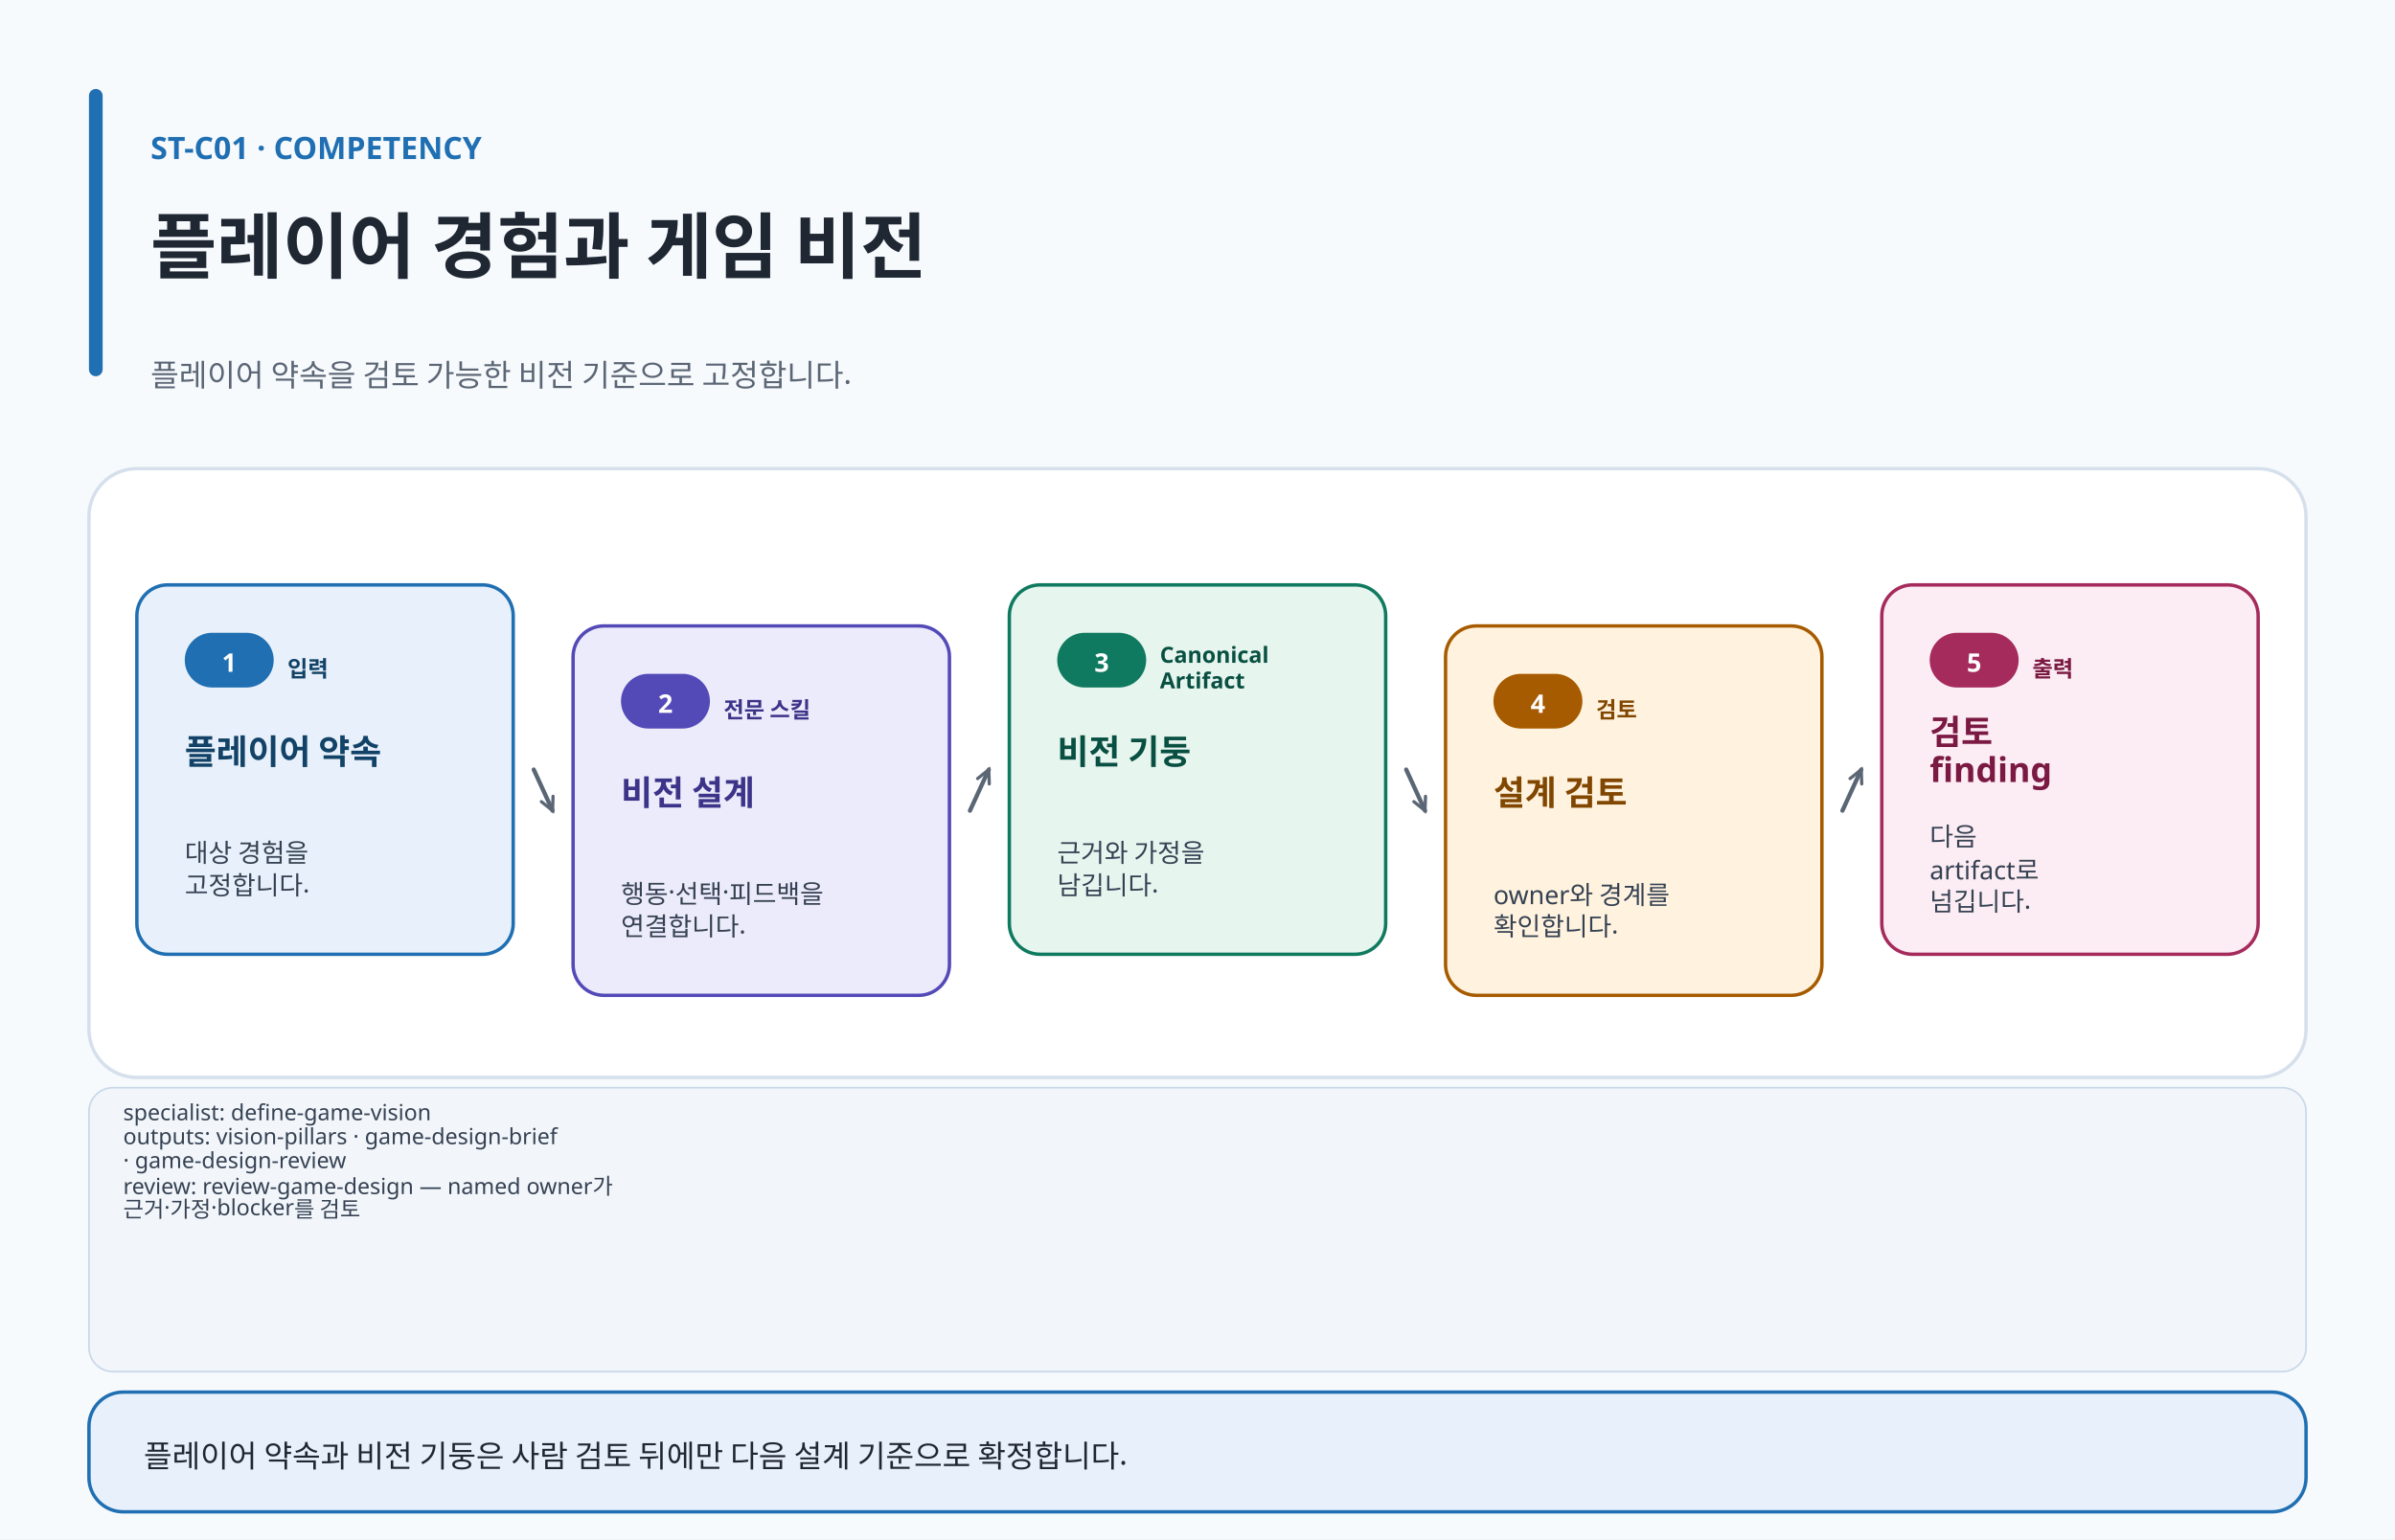
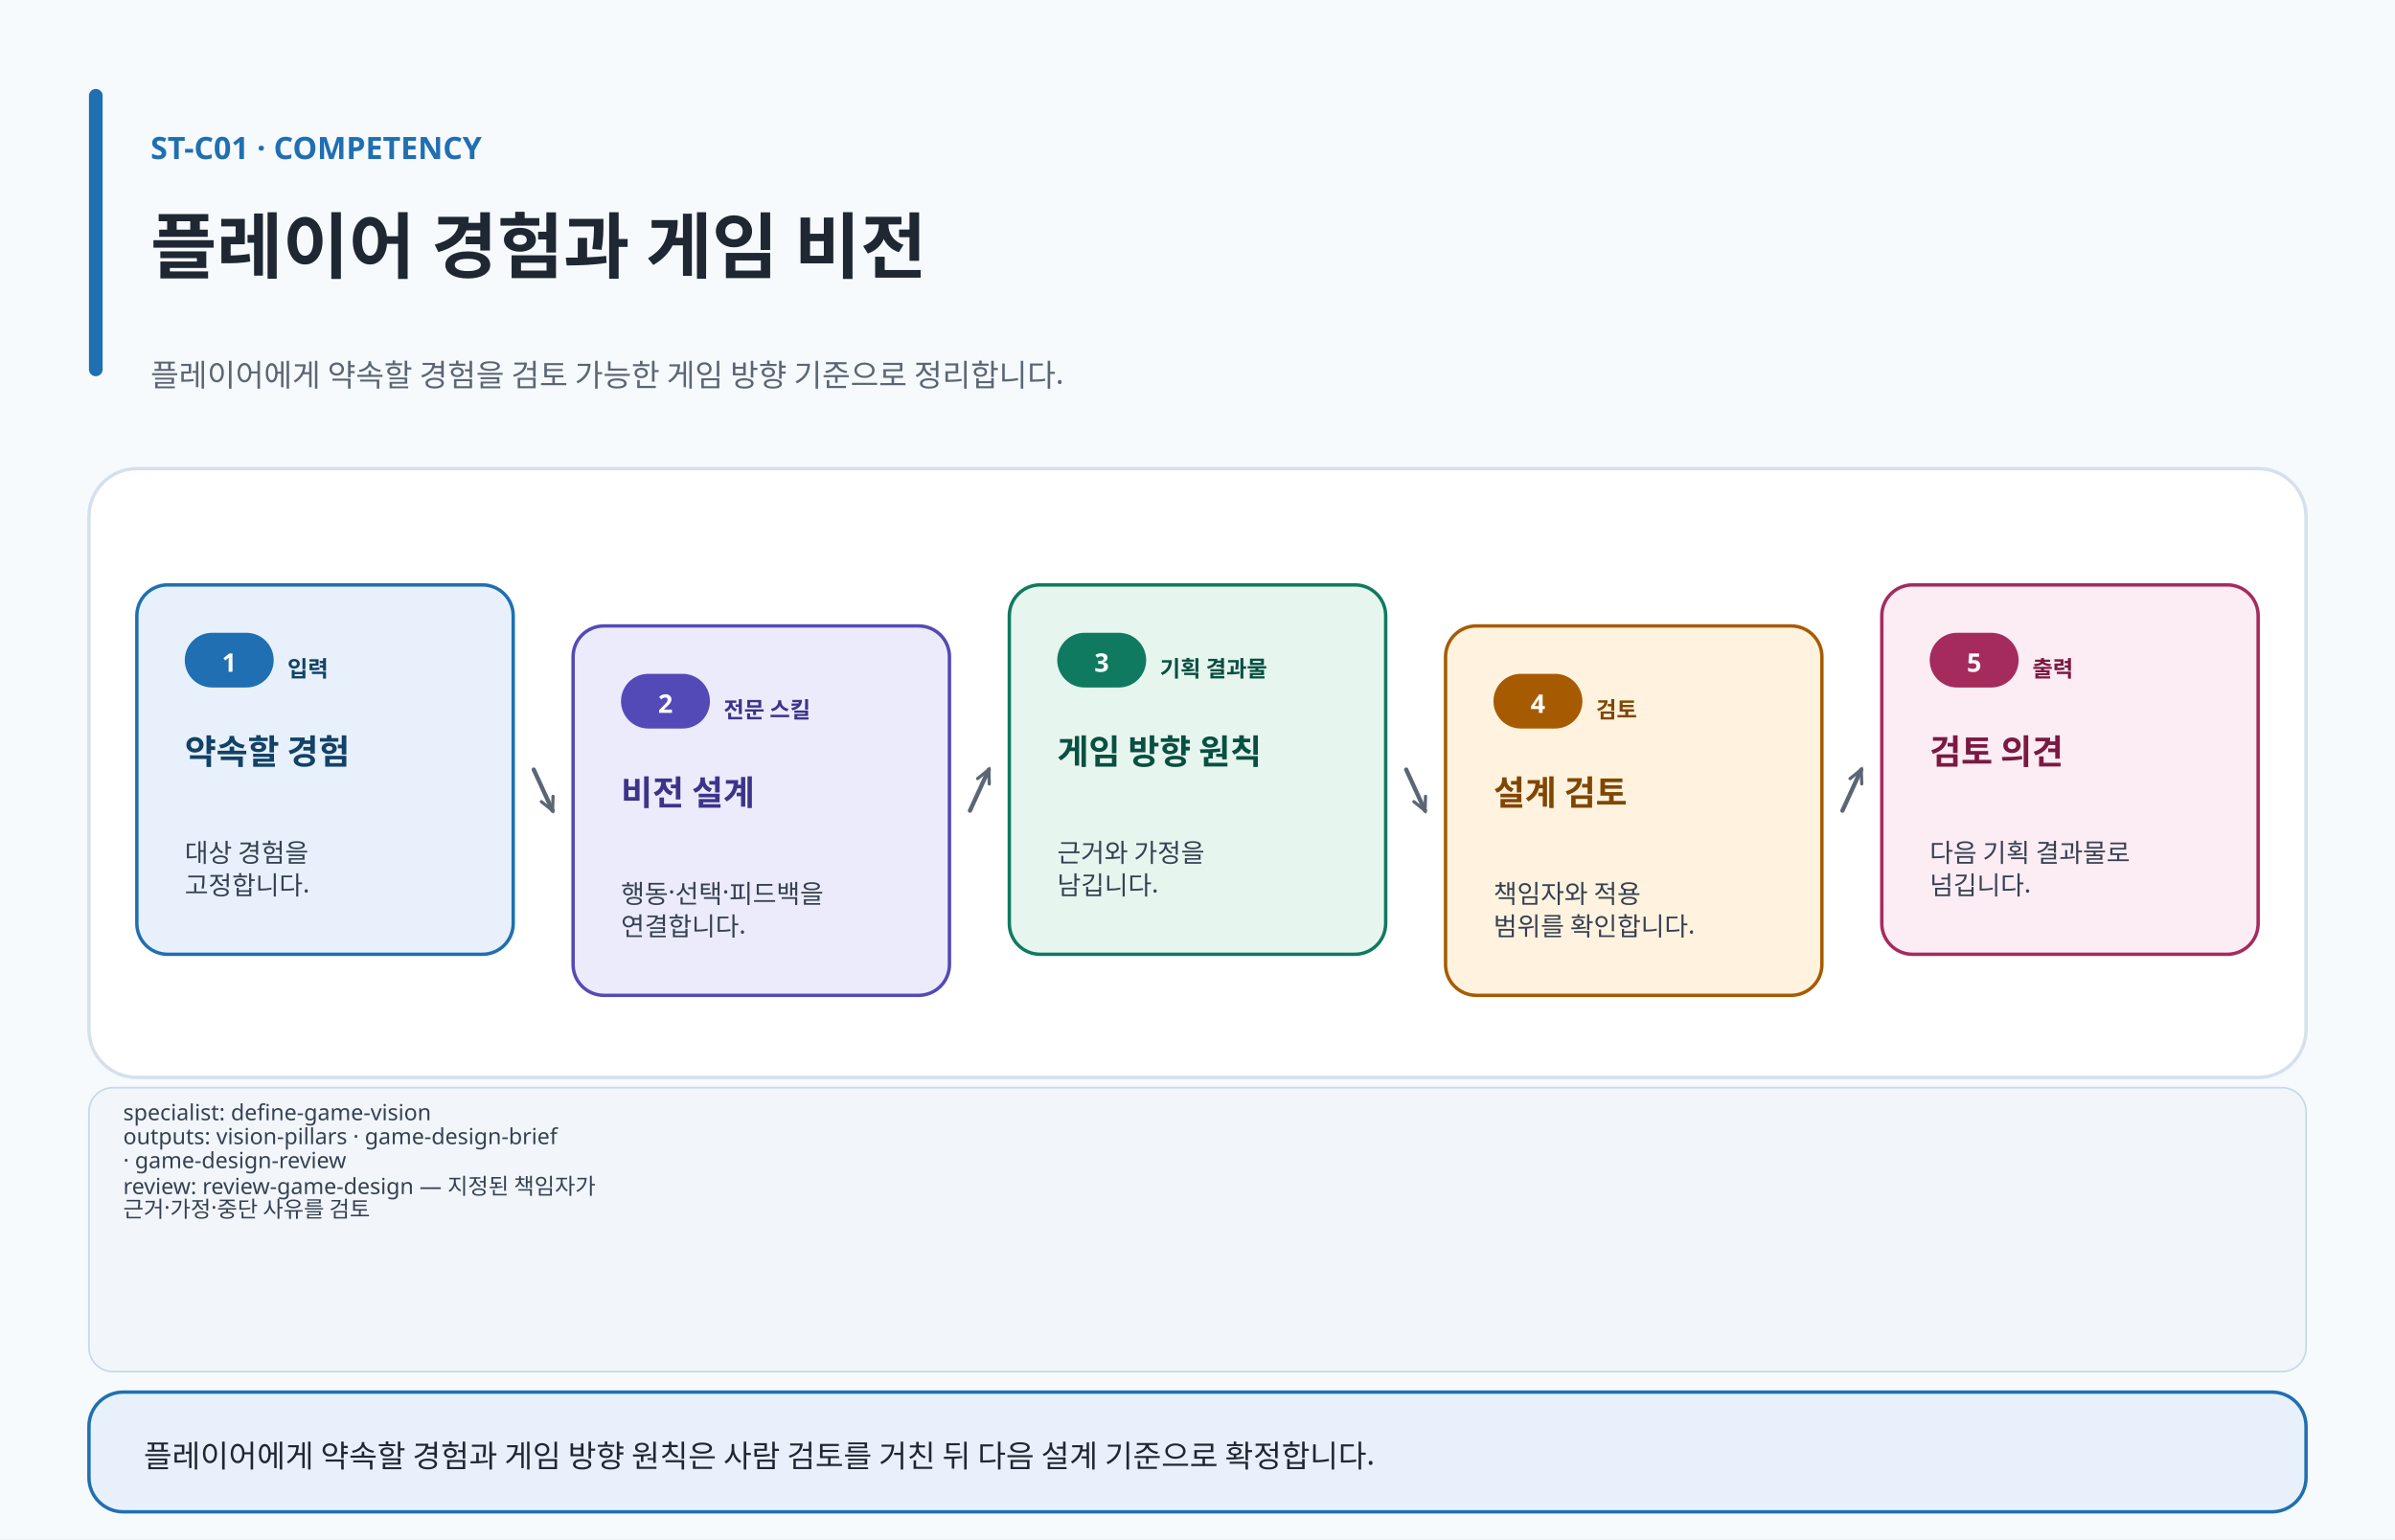
<svg xmlns="http://www.w3.org/2000/svg" viewBox="0 0 1400 900" width="1400" height="900" role="img" aria-label="플레이어 경험과 게임 비전을 검증 가능한 기준으로 만드는 흐름" style="font-family:Pretendard,'Apple SD Gothic Neo','Malgun Gothic','Noto Sans KR',sans-serif">
  <defs>
    <marker id="open-arrow" viewBox="0 0 12 12" refX="10" refY="6" markerWidth="11.25" markerHeight="11.25" markerUnits="userSpaceOnUse" orient="auto">
      <path d="M 2 2 L 10 6 L 2 10" fill="none" stroke="#5B6675" stroke-width="2" stroke-linecap="round" />
    </marker>
  </defs>
  <rect width="1400" height="900" fill="#F7FAFD" />
  <rect x="52" y="52" width="8" height="168" rx="4" fill="#1F6FB2" />
  <text data-text-role="eyebrow" x="88" y="86" text-anchor="start" dominant-baseline="central" fill="#1F6FB2" font-size="18" font-weight="700">
    <tspan x="88" dy="0">ST-C01 · COMPETENCY</tspan>
  </text>
  <text data-text-role="title" x="88" y="141" text-anchor="start" dominant-baseline="central" fill="#1F2733" font-size="42" font-weight="700">
    <tspan x="88" dy="0">플레이어 경험과 게임 비전</tspan>
  </text>
  <text data-text-role="description" x="88" y="218" text-anchor="start" dominant-baseline="central" fill="#5B6675" font-size="18" font-weight="400">
-     <tspan x="88" dy="0">플레이어 약속을 검토 가능한 비전 기준으로 고정합니다.</tspan>
+     <tspan x="88" dy="0">플레이어에게 약속할 경험을 검토 가능한 게임 방향 기준으로 정리합니다.</tspan>
  </text>
  <rect x="52" y="274" width="1296" height="356" rx="28" fill="#FFFFFF" stroke="#D6E0EC" stroke-width="2" />
  <path d="M 312 450 L 323 474" fill="none" stroke="#5B6675" stroke-width="2.5" stroke-linecap="round" marker-end="url(#open-arrow)" />
  <path d="M 567 474 L 578 450" fill="none" stroke="#5B6675" stroke-width="2.5" stroke-linecap="round" marker-end="url(#open-arrow)" />
  <path d="M 822 450 L 833 474" fill="none" stroke="#5B6675" stroke-width="2.5" stroke-linecap="round" marker-end="url(#open-arrow)" />
  <path d="M 1077 474 L 1088 450" fill="none" stroke="#5B6675" stroke-width="2.5" stroke-linecap="round" marker-end="url(#open-arrow)" />
-   <g aria-label="읽기 순서 1: 플레이어 약속">
+   <g aria-label="읽기 순서 1: 약속할 경험">
    <rect x="80" y="342" width="220" height="216" rx="18" fill="#E8F1FB" stroke="#1F6FB2" stroke-width="2" />
    <rect x="108" y="370" width="52" height="32" rx="16" fill="#1F6FB2" />
    <text data-text-role="caption" x="134" y="387" text-anchor="middle" dominant-baseline="central" fill="#FFFFFF" font-size="15" font-weight="700">
      <tspan x="134" dy="0">1</tspan>
    </text>
    <text data-text-role="caption" x="168" y="390" text-anchor="start" dominant-baseline="central" fill="#124267" font-size="13" font-weight="700">
      <tspan x="168" dy="0">입력</tspan>
    </text>
    <text data-text-role="card-title" x="108" y="438" text-anchor="start" dominant-baseline="central" fill="#124267" font-size="20" font-weight="700">
-       <tspan x="108" dy="0">플레이어 약속</tspan>
+       <tspan x="108" dy="0">약속할 경험</tspan>
    </text>
    <text data-text-role="card-body" x="108" y="497.5" text-anchor="start" dominant-baseline="central" fill="#354152" font-size="15" font-weight="400">
      <tspan x="108" dy="0">대상 경험을</tspan>
      <tspan x="108" dy="19">고정합니다.</tspan>
    </text>
  </g>
  <g aria-label="읽기 순서 2: 비전 설계">
    <rect x="335" y="366" width="220" height="216" rx="18" fill="#ECEBFB" stroke="#534AB7" stroke-width="2" />
    <rect x="363" y="394" width="52" height="32" rx="16" fill="#534AB7" />
    <text data-text-role="caption" x="389" y="411" text-anchor="middle" dominant-baseline="central" fill="#FFFFFF" font-size="15" font-weight="700">
      <tspan x="389" dy="0">2</tspan>
    </text>
    <text data-text-role="caption" x="423" y="414" text-anchor="start" dominant-baseline="central" fill="#3C3489" font-size="13" font-weight="700">
      <tspan x="423" dy="0">전문 스킬</tspan>
    </text>
    <text data-text-role="card-title" x="363" y="462" text-anchor="start" dominant-baseline="central" fill="#3C3489" font-size="20" font-weight="700">
      <tspan x="363" dy="0">비전 설계</tspan>
    </text>
    <text data-text-role="card-body" x="363" y="521.5" text-anchor="start" dominant-baseline="central" fill="#354152" font-size="15" font-weight="400">
      <tspan x="363" dy="0">행동·선택·피드백을</tspan>
      <tspan x="363" dy="19">연결합니다.</tspan>
    </text>
  </g>
-   <g aria-label="읽기 순서 3: 비전 기둥">
+   <g aria-label="읽기 순서 3: 게임 방향 원칙">
    <rect x="590" y="342" width="220" height="216" rx="18" fill="#E7F5EF" stroke="#0F7A5F" stroke-width="2" />
    <rect x="618" y="370" width="52" height="32" rx="16" fill="#0F7A5F" />
    <text data-text-role="caption" x="644" y="387" text-anchor="middle" dominant-baseline="central" fill="#FFFFFF" font-size="15" font-weight="700">
      <tspan x="644" dy="0">3</tspan>
    </text>
-     <text data-text-role="caption" x="678" y="382.5" text-anchor="start" dominant-baseline="central" fill="#085041" font-size="13" font-weight="700">
-       <tspan x="678" dy="0">Canonical</tspan>
-       <tspan x="678" dy="15">Artifact</tspan>
+     <text data-text-role="caption" x="678" y="390" text-anchor="start" dominant-baseline="central" fill="#085041" font-size="13" font-weight="700">
+       <tspan x="678" dy="0">기획 결과물</tspan>
    </text>
    <text data-text-role="card-title" x="618" y="438" text-anchor="start" dominant-baseline="central" fill="#085041" font-size="20" font-weight="700">
-       <tspan x="618" dy="0">비전 기둥</tspan>
+       <tspan x="618" dy="0">게임 방향 원칙</tspan>
    </text>
    <text data-text-role="card-body" x="618" y="497.5" text-anchor="start" dominant-baseline="central" fill="#354152" font-size="15" font-weight="400">
      <tspan x="618" dy="0">근거와 가정을</tspan>
      <tspan x="618" dy="19">남깁니다.</tspan>
    </text>
  </g>
  <g aria-label="읽기 순서 4: 설계 검토">
    <rect x="845" y="366" width="220" height="216" rx="18" fill="#FFF3DF" stroke="#A75B00" stroke-width="2" />
    <rect x="873" y="394" width="52" height="32" rx="16" fill="#A75B00" />
    <text data-text-role="caption" x="899" y="411" text-anchor="middle" dominant-baseline="central" fill="#FFFFFF" font-size="15" font-weight="700">
      <tspan x="899" dy="0">4</tspan>
    </text>
    <text data-text-role="caption" x="933" y="414" text-anchor="start" dominant-baseline="central" fill="#814600" font-size="13" font-weight="700">
      <tspan x="933" dy="0">검토</tspan>
    </text>
    <text data-text-role="card-title" x="873" y="462" text-anchor="start" dominant-baseline="central" fill="#814600" font-size="20" font-weight="700">
      <tspan x="873" dy="0">설계 검토</tspan>
    </text>
    <text data-text-role="card-body" x="873" y="521.5" text-anchor="start" dominant-baseline="central" fill="#354152" font-size="15" font-weight="400">
-       <tspan x="873" dy="0">owner와 경계를</tspan>
-       <tspan x="873" dy="19">확인합니다.</tspan>
+       <tspan x="873" dy="0">책임자와 적용</tspan>
+       <tspan x="873" dy="19">범위를 확인합니다.</tspan>
    </text>
  </g>
-   <g aria-label="읽기 순서 5: 검토 finding">
+   <g aria-label="읽기 순서 5: 검토 의견">
    <rect x="1100" y="342" width="220" height="216" rx="18" fill="#FCECF3" stroke="#A52B5D" stroke-width="2" />
    <rect x="1128" y="370" width="52" height="32" rx="16" fill="#A52B5D" />
    <text data-text-role="caption" x="1154" y="387" text-anchor="middle" dominant-baseline="central" fill="#FFFFFF" font-size="15" font-weight="700">
      <tspan x="1154" dy="0">5</tspan>
    </text>
    <text data-text-role="caption" x="1188" y="390" text-anchor="start" dominant-baseline="central" fill="#7A1942" font-size="13" font-weight="700">
      <tspan x="1188" dy="0">출력</tspan>
    </text>
-     <text data-text-role="card-title" x="1128" y="426.5" text-anchor="start" dominant-baseline="central" fill="#7A1942" font-size="20" font-weight="700">
-       <tspan x="1128" dy="0">검토</tspan>
-       <tspan x="1128" dy="23">finding</tspan>
+     <text data-text-role="card-title" x="1128" y="438" text-anchor="start" dominant-baseline="central" fill="#7A1942" font-size="20" font-weight="700">
+       <tspan x="1128" dy="0">검토 의견</tspan>
    </text>
-     <text data-text-role="card-body" x="1128" y="488" text-anchor="start" dominant-baseline="central" fill="#354152" font-size="15" font-weight="400">
-       <tspan x="1128" dy="0">다음</tspan>
-       <tspan x="1128" dy="19">artifact로</tspan>
+     <text data-text-role="card-body" x="1128" y="497.5" text-anchor="start" dominant-baseline="central" fill="#354152" font-size="15" font-weight="400">
+       <tspan x="1128" dy="0">다음 기획 결과물로</tspan>
      <tspan x="1128" dy="19">넘깁니다.</tspan>
    </text>
  </g>
  <rect x="52" y="636" width="1296" height="166" rx="14" fill="#F2F6FB" stroke="#C9D8E8" stroke-width="1" />
  <text data-text-role="semantic-rail" x="72" y="650" text-anchor="start" dominant-baseline="central" fill="#354152" font-size="13" font-weight="400">
    <tspan x="72" dy="0">specialist: define-game-vision</tspan>
  </text>
  <text data-text-role="semantic-rail" x="72" y="664" text-anchor="start" dominant-baseline="central" fill="#354152" font-size="13" font-weight="400">
    <tspan x="72" dy="0">outputs: vision-pillars · game-design-brief</tspan>
    <tspan x="72" dy="14">· game-design-review</tspan>
  </text>
  <text data-text-role="semantic-rail" x="72" y="692" text-anchor="start" dominant-baseline="central" fill="#354152" font-size="13" font-weight="400">
-     <tspan x="72" dy="0">review: review-game-design — named owner가</tspan>
-     <tspan x="72" dy="14">근거·가정·blocker를 검토</tspan>
+     <tspan x="72" dy="0">review: review-game-design — 지정된 책임자가</tspan>
+     <tspan x="72" dy="14">근거·가정·중단 사유를 검토</tspan>
  </text>
  <rect x="52" y="814" width="1296" height="70" rx="20" fill="#E8F1FB" stroke="#1F6FB2" stroke-width="2" />
  <text data-text-role="footer" x="84" y="850" text-anchor="start" dominant-baseline="central" fill="#1F2733" font-size="18" font-weight="400">
-     <tspan x="84" dy="0">플레이어 약속과 비전 기둥은 사람 검토 뒤에만 다음 설계 기준으로 확정합니다.</tspan>
+     <tspan x="84" dy="0">플레이어에게 약속할 경험과 게임 방향 원칙은 사람 검토를 거친 뒤 다음 설계 기준으로 확정합니다.</tspan>
  </text>
</svg>
